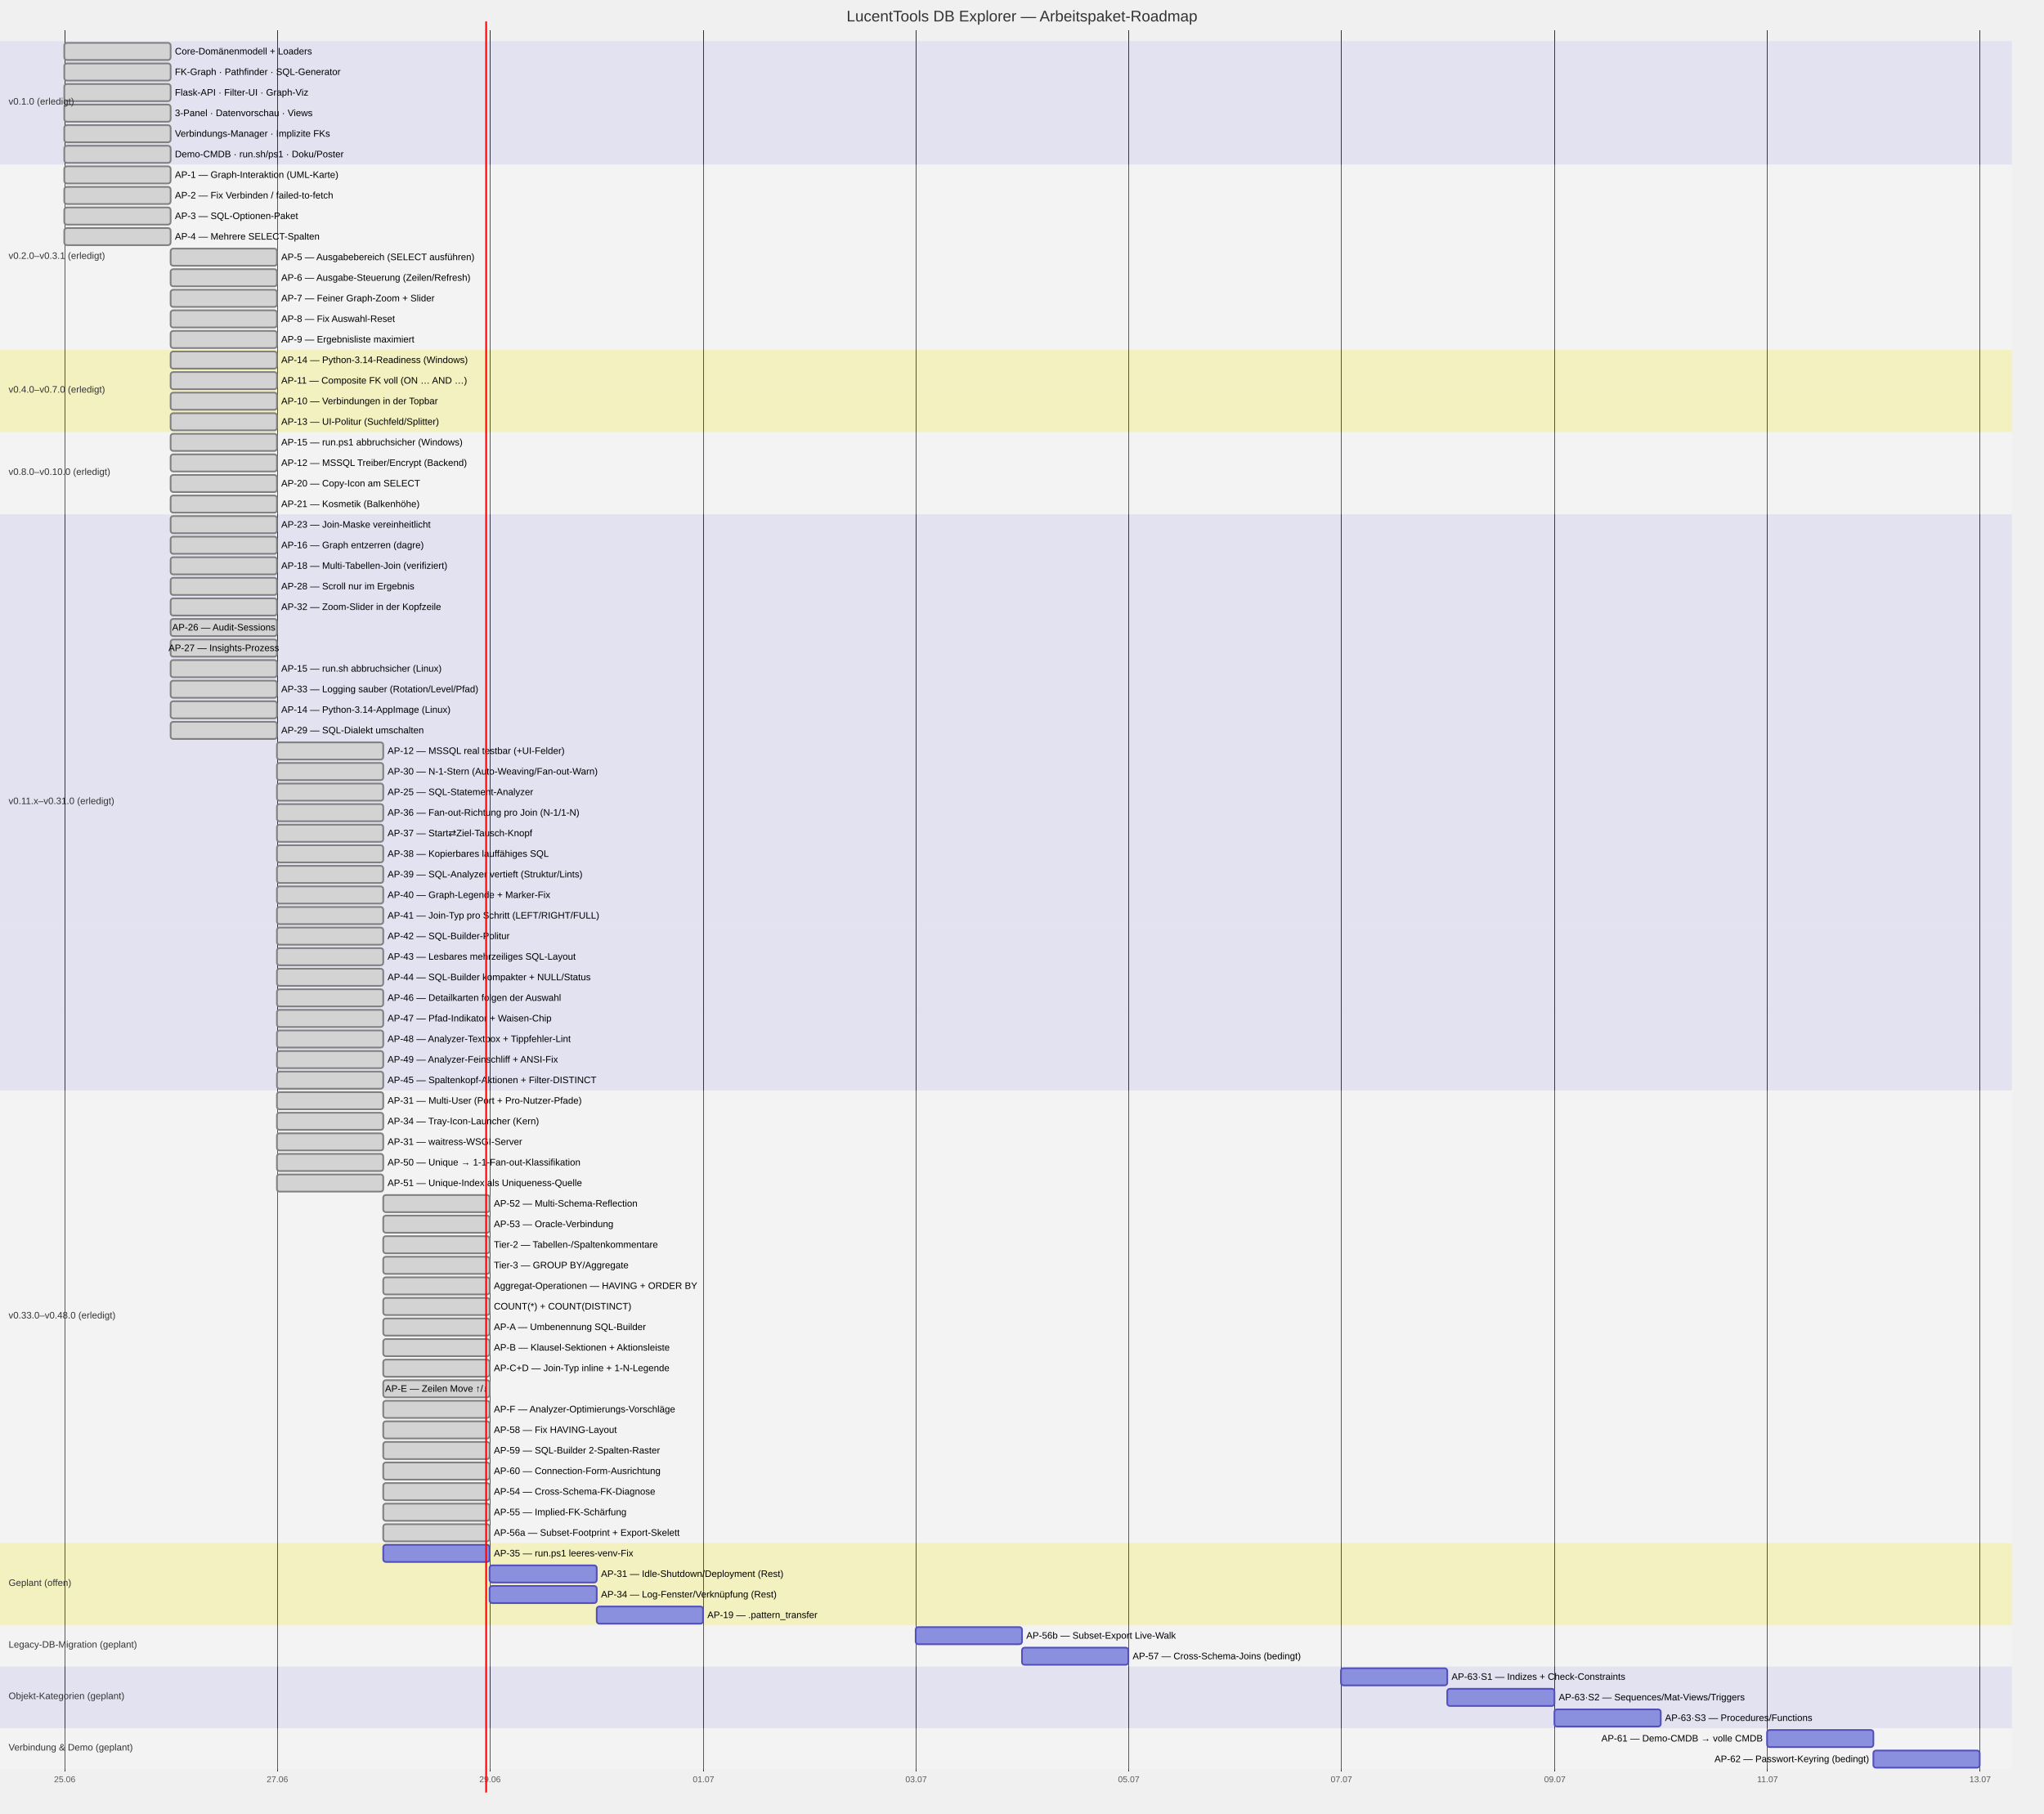
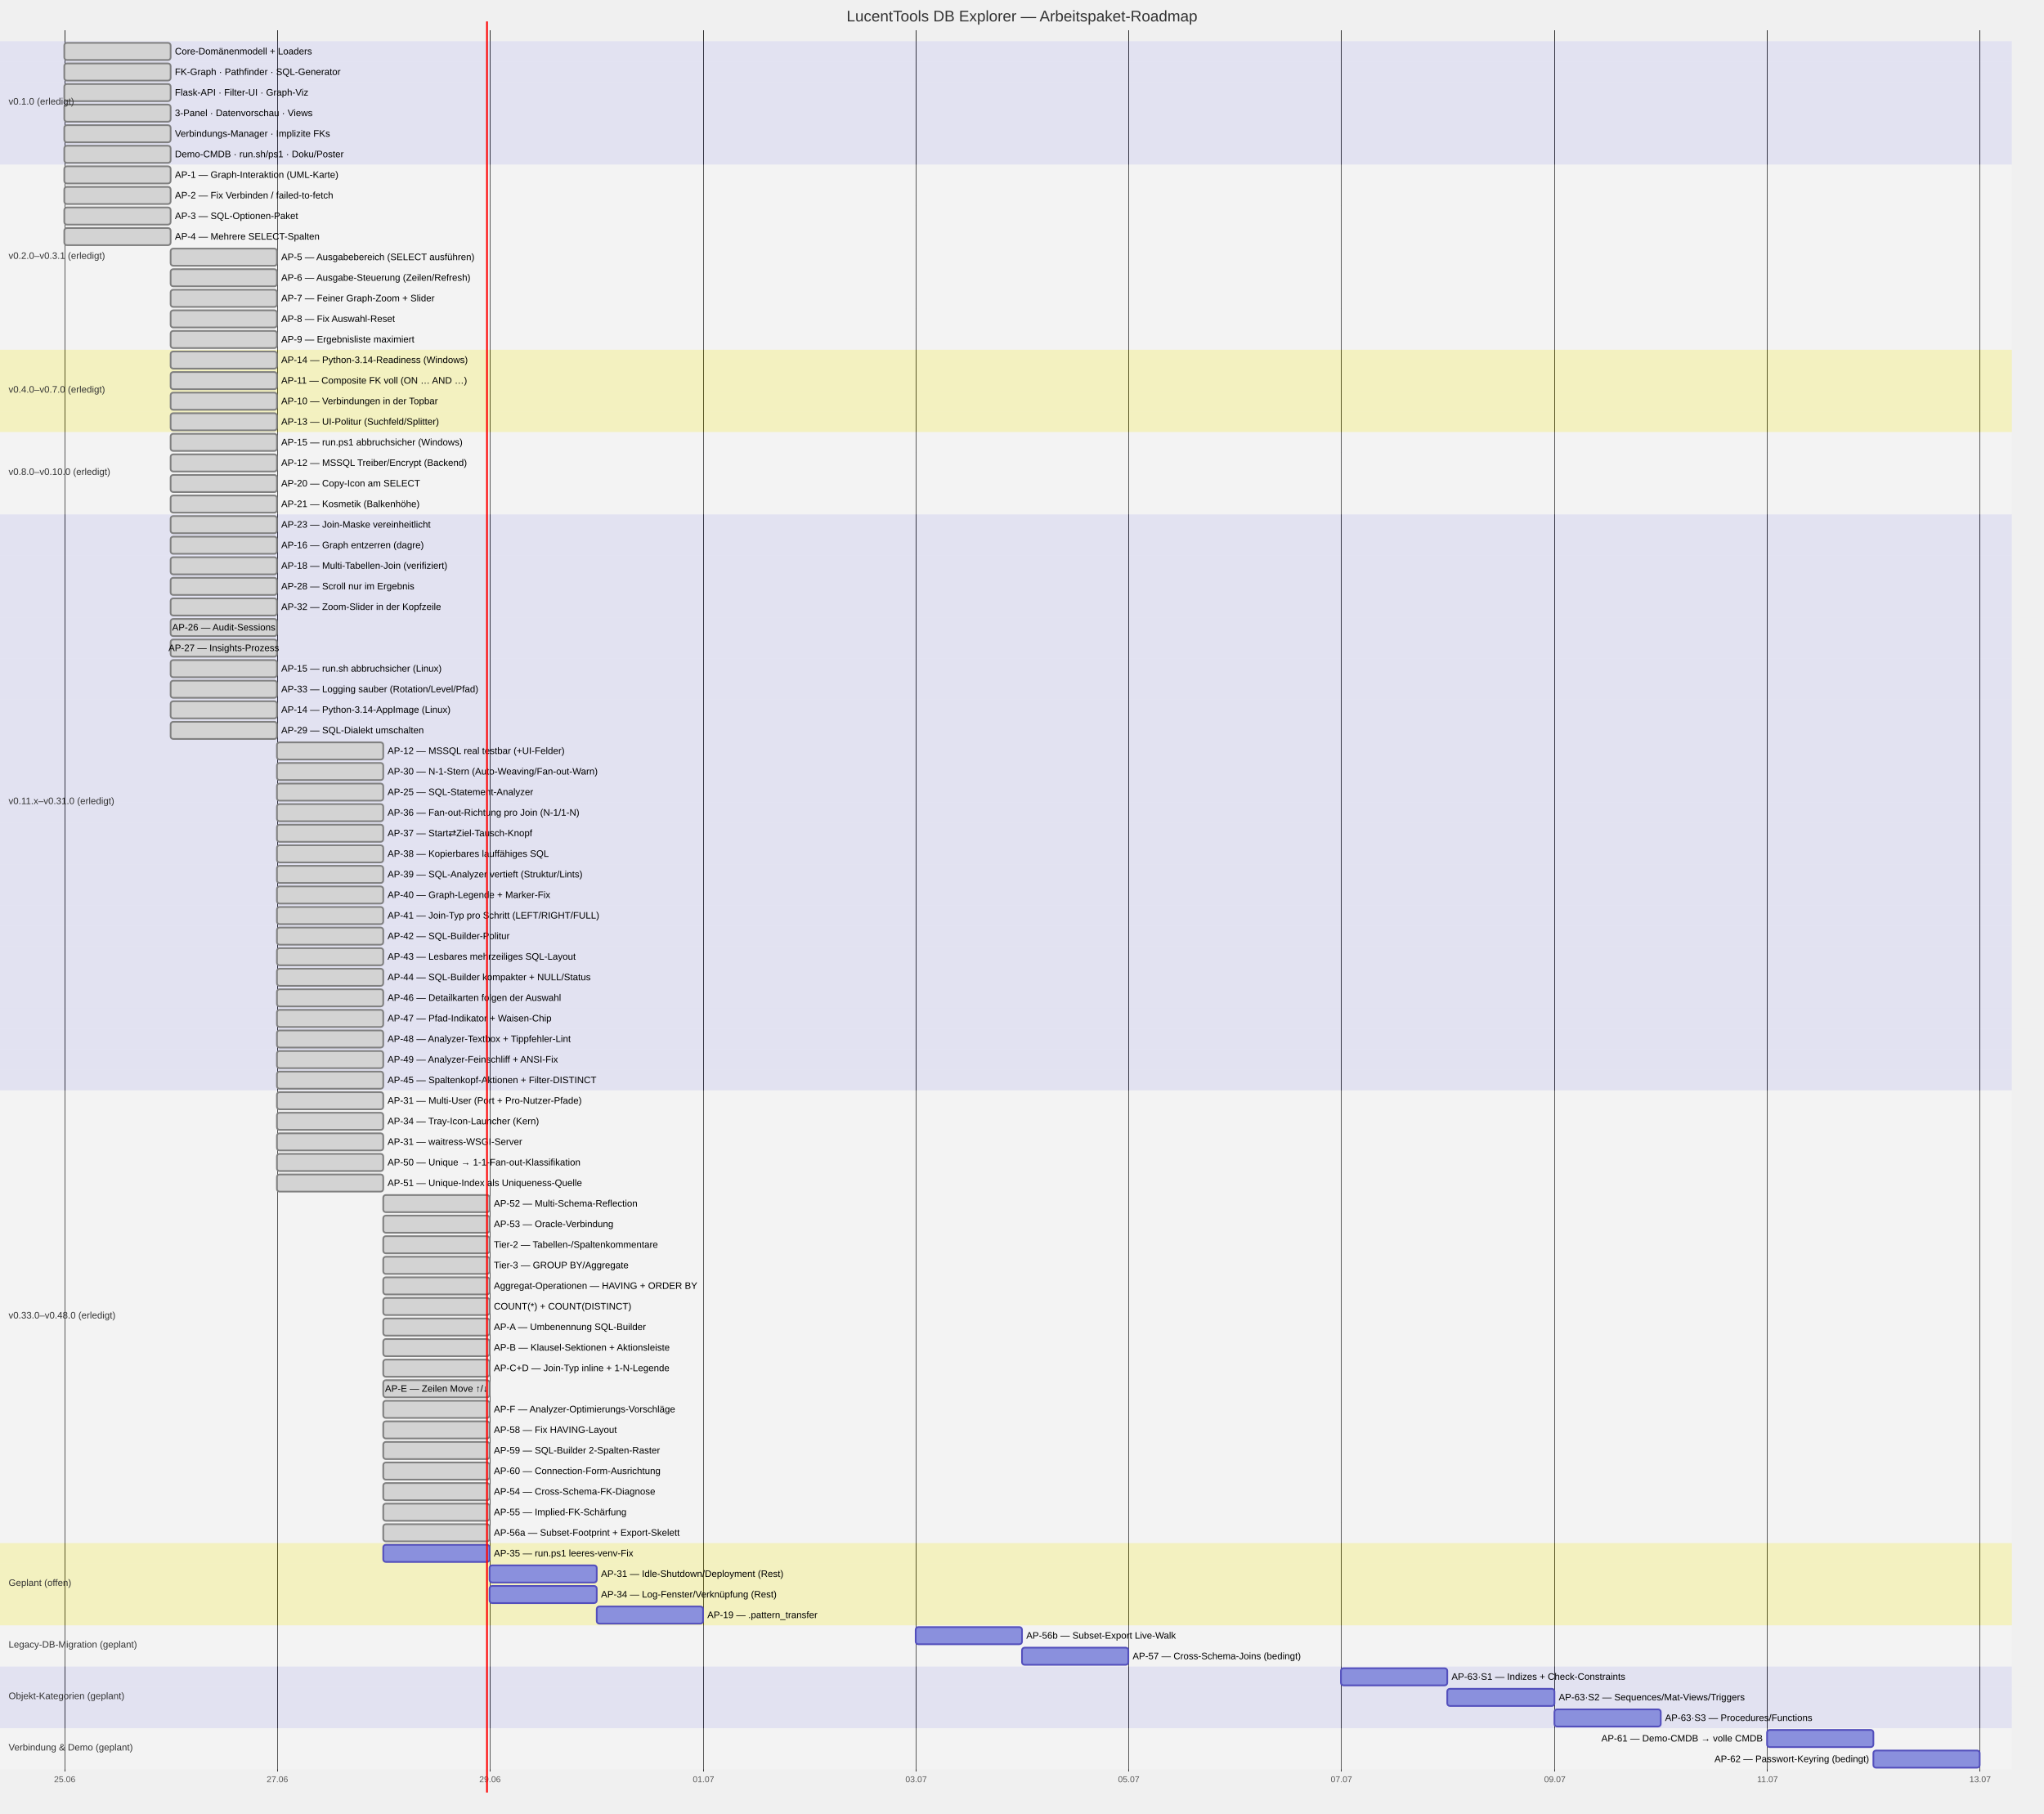
<svg xmlns="http://www.w3.org/2000/svg" id="my-svg" width="2384" viewBox="0 0 2384 2116" style="max-width: 2384px; background-color: transparent;" role="graphics-document document" aria-roledescription="gantt">
  <style>#my-svg{font-family:"trebuchet ms",verdana,arial,sans-serif;font-size:16px;fill:#333;}@keyframes edge-animation-frame{from{stroke-dashoffset:0;}}@keyframes dash{to{stroke-dashoffset:0;}}#my-svg .edge-animation-slow{stroke-dasharray:9,5!important;stroke-dashoffset:900;animation:dash 50s linear infinite;stroke-linecap:round;}#my-svg .edge-animation-fast{stroke-dasharray:9,5!important;stroke-dashoffset:900;animation:dash 20s linear infinite;stroke-linecap:round;}#my-svg .error-icon{fill:#552222;}#my-svg .error-text{fill:#552222;stroke:#552222;}#my-svg .edge-thickness-normal{stroke-width:1px;}#my-svg .edge-thickness-thick{stroke-width:3.5px;}#my-svg .edge-pattern-solid{stroke-dasharray:0;}#my-svg .edge-thickness-invisible{stroke-width:0;fill:none;}#my-svg .edge-pattern-dashed{stroke-dasharray:3;}#my-svg .edge-pattern-dotted{stroke-dasharray:2;}#my-svg .marker{fill:#333333;stroke:#333333;}#my-svg .marker.cross{stroke:#333333;}#my-svg svg{font-family:"trebuchet ms",verdana,arial,sans-serif;font-size:16px;}#my-svg p{margin:0;}#my-svg .mermaid-main-font{font-family:"trebuchet ms",verdana,arial,sans-serif;}#my-svg .exclude-range{fill:#eeeeee;}#my-svg .section{stroke:none;opacity:0.2;}#my-svg .section0{fill:rgba(102, 102, 255, 0.49);}#my-svg .section2{fill:#fff400;}#my-svg .section1,#my-svg .section3{fill:white;opacity:0.2;}#my-svg .sectionTitle0{fill:#333;}#my-svg .sectionTitle1{fill:#333;}#my-svg .sectionTitle2{fill:#333;}#my-svg .sectionTitle3{fill:#333;}#my-svg .sectionTitle{text-anchor:start;font-family:"trebuchet ms",verdana,arial,sans-serif;}#my-svg .grid .tick{stroke:lightgrey;opacity:0.8;shape-rendering:crispEdges;}#my-svg .grid .tick text{font-family:"trebuchet ms",verdana,arial,sans-serif;fill:#333;}#my-svg .grid path{stroke-width:0;}#my-svg .today{fill:none;stroke:red;stroke-width:2px;}#my-svg .task{stroke-width:2;}#my-svg .taskText{text-anchor:middle;font-family:"trebuchet ms",verdana,arial,sans-serif;}#my-svg .taskTextOutsideRight{fill:black;text-anchor:start;font-family:"trebuchet ms",verdana,arial,sans-serif;}#my-svg .taskTextOutsideLeft{fill:black;text-anchor:end;}#my-svg .task.clickable{cursor:pointer;}#my-svg .taskText.clickable{cursor:pointer;fill:#003163!important;font-weight:bold;}#my-svg .taskTextOutsideLeft.clickable{cursor:pointer;fill:#003163!important;font-weight:bold;}#my-svg .taskTextOutsideRight.clickable{cursor:pointer;fill:#003163!important;font-weight:bold;}#my-svg .taskText0,#my-svg .taskText1,#my-svg .taskText2,#my-svg .taskText3{fill:white;}#my-svg .task0,#my-svg .task1,#my-svg .task2,#my-svg .task3{fill:#8a90dd;stroke:#534fbc;}#my-svg .taskTextOutside0,#my-svg .taskTextOutside2{fill:black;}#my-svg .taskTextOutside1,#my-svg .taskTextOutside3{fill:black;}#my-svg .active0,#my-svg .active1,#my-svg .active2,#my-svg .active3{fill:#bfc7ff;stroke:#534fbc;}#my-svg .activeText0,#my-svg .activeText1,#my-svg .activeText2,#my-svg .activeText3{fill:black!important;}#my-svg .done0,#my-svg .done1,#my-svg .done2,#my-svg .done3{stroke:grey;fill:lightgrey;stroke-width:2;}#my-svg .doneText0,#my-svg .doneText1,#my-svg .doneText2,#my-svg .doneText3{fill:black!important;}#my-svg .doneText0.taskTextOutsideLeft,#my-svg .doneText0.taskTextOutsideRight,#my-svg .doneText1.taskTextOutsideLeft,#my-svg .doneText1.taskTextOutsideRight,#my-svg .doneText2.taskTextOutsideLeft,#my-svg .doneText2.taskTextOutsideRight,#my-svg .doneText3.taskTextOutsideLeft,#my-svg .doneText3.taskTextOutsideRight{fill:black!important;}#my-svg .crit0,#my-svg .crit1,#my-svg .crit2,#my-svg .crit3{stroke:#ff8888;fill:red;stroke-width:2;}#my-svg .activeCrit0,#my-svg .activeCrit1,#my-svg .activeCrit2,#my-svg .activeCrit3{stroke:#ff8888;fill:#bfc7ff;stroke-width:2;}#my-svg .doneCrit0,#my-svg .doneCrit1,#my-svg .doneCrit2,#my-svg .doneCrit3{stroke:#ff8888;fill:lightgrey;stroke-width:2;cursor:pointer;shape-rendering:crispEdges;}#my-svg .milestone{transform:rotate(45deg) scale(0.8,0.8);}#my-svg .milestoneText{font-style:italic;}#my-svg .doneCritText0,#my-svg .doneCritText1,#my-svg .doneCritText2,#my-svg .doneCritText3{fill:black!important;}#my-svg .doneCritText0.taskTextOutsideLeft,#my-svg .doneCritText0.taskTextOutsideRight,#my-svg .doneCritText1.taskTextOutsideLeft,#my-svg .doneCritText1.taskTextOutsideRight,#my-svg .doneCritText2.taskTextOutsideLeft,#my-svg .doneCritText2.taskTextOutsideRight,#my-svg .doneCritText3.taskTextOutsideLeft,#my-svg .doneCritText3.taskTextOutsideRight{fill:black!important;}#my-svg .vert{stroke:navy;}#my-svg .vertText{font-size:15px;text-anchor:middle;fill:navy!important;}#my-svg .activeCritText0,#my-svg .activeCritText1,#my-svg .activeCritText2,#my-svg .activeCritText3{fill:black!important;}#my-svg .titleText{text-anchor:middle;font-size:18px;fill:#333;font-family:"trebuchet ms",verdana,arial,sans-serif;}#my-svg .node .neo-node{stroke:#9370DB;}#my-svg [data-look="neo"].node rect,#my-svg [data-look="neo"].cluster rect,#my-svg [data-look="neo"].node polygon{stroke:#9370DB;filter:drop-shadow(1px 2px 2px rgba(185, 185, 185, 1));}#my-svg [data-look="neo"].node path{stroke:#9370DB;stroke-width:1px;}#my-svg [data-look="neo"].node .outer-path{filter:drop-shadow(1px 2px 2px rgba(185, 185, 185, 1));}#my-svg [data-look="neo"].node .neo-line path{stroke:#9370DB;filter:none;}#my-svg [data-look="neo"].node circle{stroke:#9370DB;filter:drop-shadow(1px 2px 2px rgba(185, 185, 185, 1));}#my-svg [data-look="neo"].node circle .state-start{fill:#000000;}#my-svg [data-look="neo"].icon-shape .icon{fill:#9370DB;filter:drop-shadow(1px 2px 2px rgba(185, 185, 185, 1));}#my-svg [data-look="neo"].icon-shape .icon-neo path{stroke:#9370DB;filter:drop-shadow(1px 2px 2px rgba(185, 185, 185, 1));}#my-svg :root{--mermaid-font-family:"trebuchet ms",verdana,arial,sans-serif;}</style>
  <g />
  <g class="grid" transform="translate(75, 2066)" fill="none" font-size="10" font-family="sans-serif" text-anchor="middle">
    <path class="domain" stroke="currentColor" d="M0.5,-2031V0.5H2234.5V-2031" />
    <g class="tick" opacity="1" transform="translate(0.5,0)">
      <line stroke="currentColor" y2="-2031" />
      <text fill="#000" y="3" dy="1em" stroke="none" font-size="10" style="text-anchor: middle;"> 25.06</text>
    </g>
    <g class="tick" opacity="1" transform="translate(248.5,0)">
      <line stroke="currentColor" y2="-2031" />
      <text fill="#000" y="3" dy="1em" stroke="none" font-size="10" style="text-anchor: middle;"> 27.06</text>
    </g>
    <g class="tick" opacity="1" transform="translate(496.5,0)">
      <line stroke="currentColor" y2="-2031" />
      <text fill="#000" y="3" dy="1em" stroke="none" font-size="10" style="text-anchor: middle;"> 29.06</text>
    </g>
    <g class="tick" opacity="1" transform="translate(745.5,0)">
      <line stroke="currentColor" y2="-2031" />
      <text fill="#000" y="3" dy="1em" stroke="none" font-size="10" style="text-anchor: middle;"> 01.07</text>
    </g>
    <g class="tick" opacity="1" transform="translate(993.5,0)">
      <line stroke="currentColor" y2="-2031" />
      <text fill="#000" y="3" dy="1em" stroke="none" font-size="10" style="text-anchor: middle;"> 03.07</text>
    </g>
    <g class="tick" opacity="1" transform="translate(1241.5,0)">
      <line stroke="currentColor" y2="-2031" />
      <text fill="#000" y="3" dy="1em" stroke="none" font-size="10" style="text-anchor: middle;"> 05.07</text>
    </g>
    <g class="tick" opacity="1" transform="translate(1489.5,0)">
      <line stroke="currentColor" y2="-2031" />
      <text fill="#000" y="3" dy="1em" stroke="none" font-size="10" style="text-anchor: middle;"> 07.07</text>
    </g>
    <g class="tick" opacity="1" transform="translate(1738.5,0)">
      <line stroke="currentColor" y2="-2031" />
      <text fill="#000" y="3" dy="1em" stroke="none" font-size="10" style="text-anchor: middle;"> 09.07</text>
    </g>
    <g class="tick" opacity="1" transform="translate(1986.5,0)">
      <line stroke="currentColor" y2="-2031" />
      <text fill="#000" y="3" dy="1em" stroke="none" font-size="10" style="text-anchor: middle;"> 11.07</text>
    </g>
    <g class="tick" opacity="1" transform="translate(2234.5,0)">
      <line stroke="currentColor" y2="-2031" />
      <text fill="#000" y="3" dy="1em" stroke="none" font-size="10" style="text-anchor: middle;"> 13.07</text>
    </g>
  </g>
  <g>
    <rect x="0" y="48" width="2346.5" height="24" class="section section0" />
    <rect x="0" y="72" width="2346.5" height="24" class="section section0" />
    <rect x="0" y="96" width="2346.5" height="24" class="section section0" />
    <rect x="0" y="120" width="2346.5" height="24" class="section section0" />
    <rect x="0" y="144" width="2346.5" height="24" class="section section0" />
    <rect x="0" y="168" width="2346.5" height="24" class="section section0" />
    <rect x="0" y="192" width="2346.5" height="24" class="section section1" />
    <rect x="0" y="216" width="2346.5" height="24" class="section section1" />
    <rect x="0" y="240" width="2346.5" height="24" class="section section1" />
    <rect x="0" y="264" width="2346.5" height="24" class="section section1" />
    <rect x="0" y="288" width="2346.5" height="24" class="section section1" />
    <rect x="0" y="312" width="2346.5" height="24" class="section section1" />
    <rect x="0" y="336" width="2346.5" height="24" class="section section1" />
    <rect x="0" y="360" width="2346.5" height="24" class="section section1" />
    <rect x="0" y="384" width="2346.5" height="24" class="section section1" />
    <rect x="0" y="408" width="2346.5" height="24" class="section section2" />
    <rect x="0" y="432" width="2346.5" height="24" class="section section2" />
    <rect x="0" y="456" width="2346.5" height="24" class="section section2" />
    <rect x="0" y="480" width="2346.5" height="24" class="section section2" />
    <rect x="0" y="504" width="2346.5" height="24" class="section section3" />
    <rect x="0" y="528" width="2346.5" height="24" class="section section3" />
    <rect x="0" y="552" width="2346.5" height="24" class="section section3" />
    <rect x="0" y="576" width="2346.5" height="24" class="section section3" />
    <rect x="0" y="600" width="2346.5" height="24" class="section section0" />
    <rect x="0" y="624" width="2346.5" height="24" class="section section0" />
    <rect x="0" y="648" width="2346.5" height="24" class="section section0" />
    <rect x="0" y="672" width="2346.5" height="24" class="section section0" />
    <rect x="0" y="696" width="2346.5" height="24" class="section section0" />
    <rect x="0" y="720" width="2346.5" height="24" class="section section0" />
    <rect x="0" y="744" width="2346.5" height="24" class="section section0" />
    <rect x="0" y="768" width="2346.5" height="24" class="section section0" />
    <rect x="0" y="792" width="2346.5" height="24" class="section section0" />
    <rect x="0" y="816" width="2346.5" height="24" class="section section0" />
    <rect x="0" y="840" width="2346.5" height="24" class="section section0" />
    <rect x="0" y="864" width="2346.5" height="24" class="section section0" />
    <rect x="0" y="888" width="2346.5" height="24" class="section section0" />
    <rect x="0" y="912" width="2346.5" height="24" class="section section0" />
    <rect x="0" y="936" width="2346.5" height="24" class="section section0" />
    <rect x="0" y="960" width="2346.5" height="24" class="section section0" />
    <rect x="0" y="984" width="2346.5" height="24" class="section section0" />
    <rect x="0" y="1008" width="2346.5" height="24" class="section section0" />
    <rect x="0" y="1032" width="2346.5" height="24" class="section section0" />
    <rect x="0" y="1056" width="2346.5" height="24" class="section section0" />
    <rect x="0" y="1080" width="2346.5" height="24" class="section section0" />
    <rect x="0" y="1104" width="2346.5" height="24" class="section section0" />
    <rect x="0" y="1128" width="2346.5" height="24" class="section section0" />
    <rect x="0" y="1152" width="2346.5" height="24" class="section section0" />
    <rect x="0" y="1176" width="2346.5" height="24" class="section section0" />
    <rect x="0" y="1200" width="2346.5" height="24" class="section section0" />
    <rect x="0" y="1224" width="2346.5" height="24" class="section section0" />
    <rect x="0" y="1248" width="2346.5" height="24" class="section section0" />
    <rect x="0" y="1272" width="2346.5" height="24" class="section section1" />
    <rect x="0" y="1296" width="2346.5" height="24" class="section section1" />
    <rect x="0" y="1320" width="2346.5" height="24" class="section section1" />
    <rect x="0" y="1344" width="2346.5" height="24" class="section section1" />
    <rect x="0" y="1368" width="2346.5" height="24" class="section section1" />
    <rect x="0" y="1392" width="2346.5" height="24" class="section section1" />
    <rect x="0" y="1416" width="2346.5" height="24" class="section section1" />
    <rect x="0" y="1440" width="2346.5" height="24" class="section section1" />
    <rect x="0" y="1464" width="2346.5" height="24" class="section section1" />
    <rect x="0" y="1488" width="2346.5" height="24" class="section section1" />
    <rect x="0" y="1512" width="2346.5" height="24" class="section section1" />
    <rect x="0" y="1536" width="2346.5" height="24" class="section section1" />
    <rect x="0" y="1560" width="2346.5" height="24" class="section section1" />
    <rect x="0" y="1584" width="2346.5" height="24" class="section section1" />
    <rect x="0" y="1608" width="2346.5" height="24" class="section section1" />
    <rect x="0" y="1632" width="2346.5" height="24" class="section section1" />
    <rect x="0" y="1656" width="2346.5" height="24" class="section section1" />
    <rect x="0" y="1680" width="2346.5" height="24" class="section section1" />
    <rect x="0" y="1704" width="2346.5" height="24" class="section section1" />
    <rect x="0" y="1728" width="2346.5" height="24" class="section section1" />
    <rect x="0" y="1752" width="2346.5" height="24" class="section section1" />
    <rect x="0" y="1776" width="2346.5" height="24" class="section section1" />
    <rect x="0" y="1800" width="2346.5" height="24" class="section section2" />
    <rect x="0" y="1824" width="2346.5" height="24" class="section section2" />
    <rect x="0" y="1848" width="2346.5" height="24" class="section section2" />
    <rect x="0" y="1872" width="2346.5" height="24" class="section section2" />
    <rect x="0" y="1896" width="2346.5" height="24" class="section section3" />
    <rect x="0" y="1920" width="2346.5" height="24" class="section section3" />
    <rect x="0" y="1944" width="2346.5" height="24" class="section section0" />
    <rect x="0" y="1968" width="2346.5" height="24" class="section section0" />
    <rect x="0" y="1992" width="2346.5" height="24" class="section section0" />
    <rect x="0" y="2016" width="2346.5" height="24" class="section section1" />
    <rect x="0" y="2040" width="2346.5" height="24" class="section section1" />
  </g>
  <g>
    <rect id="my-svg-d1" rx="3" ry="3" x="75" y="50" width="124" height="20" transform-origin="137px 60px" class="task done0" />
    <rect id="my-svg-d2" rx="3" ry="3" x="75" y="74" width="124" height="20" transform-origin="137px 84px" class="task done0" />
    <rect id="my-svg-d3" rx="3" ry="3" x="75" y="98" width="124" height="20" transform-origin="137px 108px" class="task done0" />
    <rect id="my-svg-d4" rx="3" ry="3" x="75" y="122" width="124" height="20" transform-origin="137px 132px" class="task done0" />
    <rect id="my-svg-d5" rx="3" ry="3" x="75" y="146" width="124" height="20" transform-origin="137px 156px" class="task done0" />
    <rect id="my-svg-d6" rx="3" ry="3" x="75" y="170" width="124" height="20" transform-origin="137px 180px" class="task done0" />
    <rect id="my-svg-a1" rx="3" ry="3" x="75" y="194" width="124" height="20" transform-origin="137px 204px" class="task done1" />
    <rect id="my-svg-a2" rx="3" ry="3" x="75" y="218" width="124" height="20" transform-origin="137px 228px" class="task done1" />
    <rect id="my-svg-a3" rx="3" ry="3" x="75" y="242" width="124" height="20" transform-origin="137px 252px" class="task done1" />
    <rect id="my-svg-a4" rx="3" ry="3" x="75" y="266" width="124" height="20" transform-origin="137px 276px" class="task done1" />
    <rect id="my-svg-a5" rx="3" ry="3" x="199" y="290" width="124" height="20" transform-origin="261px 300px" class="task done1" />
    <rect id="my-svg-a6" rx="3" ry="3" x="199" y="314" width="124" height="20" transform-origin="261px 324px" class="task done1" />
    <rect id="my-svg-a7" rx="3" ry="3" x="199" y="338" width="124" height="20" transform-origin="261px 348px" class="task done1" />
    <rect id="my-svg-a8" rx="3" ry="3" x="199" y="362" width="124" height="20" transform-origin="261px 372px" class="task done1" />
    <rect id="my-svg-a9" rx="3" ry="3" x="199" y="386" width="124" height="20" transform-origin="261px 396px" class="task done1" />
    <rect id="my-svg-b1" rx="3" ry="3" x="199" y="410" width="124" height="20" transform-origin="261px 420px" class="task done2" />
    <rect id="my-svg-b2" rx="3" ry="3" x="199" y="434" width="124" height="20" transform-origin="261px 444px" class="task done2" />
    <rect id="my-svg-b3" rx="3" ry="3" x="199" y="458" width="124" height="20" transform-origin="261px 468px" class="task done2" />
    <rect id="my-svg-b4" rx="3" ry="3" x="199" y="482" width="124" height="20" transform-origin="261px 492px" class="task done2" />
    <rect id="my-svg-c1" rx="3" ry="3" x="199" y="506" width="124" height="20" transform-origin="261px 516px" class="task done3" />
    <rect id="my-svg-c2" rx="3" ry="3" x="199" y="530" width="124" height="20" transform-origin="261px 540px" class="task done3" />
    <rect id="my-svg-c3" rx="3" ry="3" x="199" y="554" width="124" height="20" transform-origin="261px 564px" class="task done3" />
    <rect id="my-svg-c4" rx="3" ry="3" x="199" y="578" width="124" height="20" transform-origin="261px 588px" class="task done3" />
    <rect id="my-svg-e1" rx="3" ry="3" x="199" y="602" width="124" height="20" transform-origin="261px 612px" class="task done0" />
    <rect id="my-svg-e2" rx="3" ry="3" x="199" y="626" width="124" height="20" transform-origin="261px 636px" class="task done0" />
    <rect id="my-svg-e3" rx="3" ry="3" x="199" y="650" width="124" height="20" transform-origin="261px 660px" class="task done0" />
    <rect id="my-svg-e4" rx="3" ry="3" x="199" y="674" width="124" height="20" transform-origin="261px 684px" class="task done0" />
    <rect id="my-svg-e5" rx="3" ry="3" x="199" y="698" width="124" height="20" transform-origin="261px 708px" class="task done0" />
    <rect id="my-svg-e6" rx="3" ry="3" x="199" y="722" width="124" height="20" transform-origin="261px 732px" class="task done0" />
    <rect id="my-svg-e7" rx="3" ry="3" x="199" y="746" width="124" height="20" transform-origin="261px 756px" class="task done0" />
    <rect id="my-svg-e8" rx="3" ry="3" x="199" y="770" width="124" height="20" transform-origin="261px 780px" class="task done0" />
    <rect id="my-svg-e9" rx="3" ry="3" x="199" y="794" width="124" height="20" transform-origin="261px 804px" class="task done0" />
    <rect id="my-svg-e10" rx="3" ry="3" x="199" y="818" width="124" height="20" transform-origin="261px 828px" class="task done0" />
    <rect id="my-svg-e11" rx="3" ry="3" x="199" y="842" width="124" height="20" transform-origin="261px 852px" class="task done0" />
    <rect id="my-svg-e12" rx="3" ry="3" x="323" y="866" width="124" height="20" transform-origin="385px 876px" class="task done0" />
    <rect id="my-svg-e13" rx="3" ry="3" x="323" y="890" width="124" height="20" transform-origin="385px 900px" class="task done0" />
    <rect id="my-svg-e14" rx="3" ry="3" x="323" y="914" width="124" height="20" transform-origin="385px 924px" class="task done0" />
    <rect id="my-svg-e15" rx="3" ry="3" x="323" y="938" width="124" height="20" transform-origin="385px 948px" class="task done0" />
    <rect id="my-svg-e16" rx="3" ry="3" x="323" y="962" width="124" height="20" transform-origin="385px 972px" class="task done0" />
    <rect id="my-svg-e17" rx="3" ry="3" x="323" y="986" width="124" height="20" transform-origin="385px 996px" class="task done0" />
    <rect id="my-svg-e18" rx="3" ry="3" x="323" y="1010" width="124" height="20" transform-origin="385px 1020px" class="task done0" />
    <rect id="my-svg-e19" rx="3" ry="3" x="323" y="1034" width="124" height="20" transform-origin="385px 1044px" class="task done0" />
    <rect id="my-svg-e20" rx="3" ry="3" x="323" y="1058" width="124" height="20" transform-origin="385px 1068px" class="task done0" />
    <rect id="my-svg-e21" rx="3" ry="3" x="323" y="1082" width="124" height="20" transform-origin="385px 1092px" class="task done0" />
    <rect id="my-svg-e22" rx="3" ry="3" x="323" y="1106" width="124" height="20" transform-origin="385px 1116px" class="task done0" />
    <rect id="my-svg-e23" rx="3" ry="3" x="323" y="1130" width="124" height="20" transform-origin="385px 1140px" class="task done0" />
    <rect id="my-svg-e24" rx="3" ry="3" x="323" y="1154" width="124" height="20" transform-origin="385px 1164px" class="task done0" />
    <rect id="my-svg-e25" rx="3" ry="3" x="323" y="1178" width="124" height="20" transform-origin="385px 1188px" class="task done0" />
    <rect id="my-svg-e26" rx="3" ry="3" x="323" y="1202" width="124" height="20" transform-origin="385px 1212px" class="task done0" />
    <rect id="my-svg-e27" rx="3" ry="3" x="323" y="1226" width="124" height="20" transform-origin="385px 1236px" class="task done0" />
    <rect id="my-svg-e28" rx="3" ry="3" x="323" y="1250" width="124" height="20" transform-origin="385px 1260px" class="task done0" />
    <rect id="my-svg-f1" rx="3" ry="3" x="323" y="1274" width="124" height="20" transform-origin="385px 1284px" class="task done1" />
    <rect id="my-svg-f2" rx="3" ry="3" x="323" y="1298" width="124" height="20" transform-origin="385px 1308px" class="task done1" />
    <rect id="my-svg-f3" rx="3" ry="3" x="323" y="1322" width="124" height="20" transform-origin="385px 1332px" class="task done1" />
    <rect id="my-svg-f4" rx="3" ry="3" x="323" y="1346" width="124" height="20" transform-origin="385px 1356px" class="task done1" />
    <rect id="my-svg-f5" rx="3" ry="3" x="323" y="1370" width="124" height="20" transform-origin="385px 1380px" class="task done1" />
    <rect id="my-svg-f6" rx="3" ry="3" x="447" y="1394" width="124" height="20" transform-origin="509px 1404px" class="task done1" />
    <rect id="my-svg-f7" rx="3" ry="3" x="447" y="1418" width="124" height="20" transform-origin="509px 1428px" class="task done1" />
    <rect id="my-svg-f8" rx="3" ry="3" x="447" y="1442" width="124" height="20" transform-origin="509px 1452px" class="task done1" />
    <rect id="my-svg-f9" rx="3" ry="3" x="447" y="1466" width="124" height="20" transform-origin="509px 1476px" class="task done1" />
    <rect id="my-svg-f10" rx="3" ry="3" x="447" y="1490" width="124" height="20" transform-origin="509px 1500px" class="task done1" />
    <rect id="my-svg-f11" rx="3" ry="3" x="447" y="1514" width="124" height="20" transform-origin="509px 1524px" class="task done1" />
    <rect id="my-svg-f12" rx="3" ry="3" x="447" y="1538" width="124" height="20" transform-origin="509px 1548px" class="task done1" />
    <rect id="my-svg-f13" rx="3" ry="3" x="447" y="1562" width="124" height="20" transform-origin="509px 1572px" class="task done1" />
    <rect id="my-svg-f14" rx="3" ry="3" x="447" y="1586" width="124" height="20" transform-origin="509px 1596px" class="task done1" />
    <rect id="my-svg-f15" rx="3" ry="3" x="447" y="1610" width="124" height="20" transform-origin="509px 1620px" class="task done1" />
    <rect id="my-svg-f16" rx="3" ry="3" x="447" y="1634" width="124" height="20" transform-origin="509px 1644px" class="task done1" />
    <rect id="my-svg-f17" rx="3" ry="3" x="447" y="1658" width="124" height="20" transform-origin="509px 1668px" class="task done1" />
    <rect id="my-svg-f18" rx="3" ry="3" x="447" y="1682" width="124" height="20" transform-origin="509px 1692px" class="task done1" />
    <rect id="my-svg-f19" rx="3" ry="3" x="447" y="1706" width="124" height="20" transform-origin="509px 1716px" class="task done1" />
    <rect id="my-svg-f20" rx="3" ry="3" x="447" y="1730" width="124" height="20" transform-origin="509px 1740px" class="task done1" />
    <rect id="my-svg-f21" rx="3" ry="3" x="447" y="1754" width="124" height="20" transform-origin="509px 1764px" class="task done1" />
    <rect id="my-svg-f22" rx="3" ry="3" x="447" y="1778" width="124" height="20" transform-origin="509px 1788px" class="task done1" />
    <rect id="my-svg-p3" rx="3" ry="3" x="447" y="1802" width="124" height="20" transform-origin="509px 1812px" class="task task2" />
    <rect id="my-svg-p5" rx="3" ry="3" x="571" y="1826" width="125" height="20" transform-origin="633.5px 1836px" class="task task2" />
    <rect id="my-svg-p6" rx="3" ry="3" x="571" y="1850" width="125" height="20" transform-origin="633.5px 1860px" class="task task2" />
    <rect id="my-svg-p11" rx="3" ry="3" x="696" y="1874" width="124" height="20" transform-origin="758px 1884px" class="task task2" />
    <rect id="my-svg-p22" rx="3" ry="3" x="1068" y="1898" width="124" height="20" transform-origin="1130px 1908px" class="task task3" />
    <rect id="my-svg-p23" rx="3" ry="3" x="1192" y="1922" width="124" height="20" transform-origin="1254px 1932px" class="task task3" />
    <rect id="my-svg-p30" rx="3" ry="3" x="1564" y="1946" width="124" height="20" transform-origin="1626px 1956px" class="task task0" />
    <rect id="my-svg-p31" rx="3" ry="3" x="1688" y="1970" width="125" height="20" transform-origin="1750.5px 1980px" class="task task0" />
    <rect id="my-svg-p32" rx="3" ry="3" x="1813" y="1994" width="124" height="20" transform-origin="1875px 2004px" class="task task0" />
    <rect id="my-svg-p41" rx="3" ry="3" x="2061" y="2018" width="124" height="20" transform-origin="2123px 2028px" class="task task1" />
    <rect id="my-svg-p42" rx="3" ry="3" x="2185" y="2042" width="124" height="20" transform-origin="2247px 2052px" class="task task1" />
    <text id="my-svg-d1-text" font-size="11" x="204" y="63.5" class="taskTextOutsideRight taskTextOutside0  doneText0 width-157.0771484375">Core-Domänenmodell + Loaders          </text>
    <text id="my-svg-d2-text" font-size="11" x="204" y="87.5" class="taskTextOutsideRight taskTextOutside0  doneText0 width-191.59716796875">FK-Graph · Pathfinder · SQL-Generator </text>
    <text id="my-svg-d3-text" font-size="11" x="204" y="111.5" class="taskTextOutsideRight taskTextOutside0  doneText0 width-155.171875">Flask-API · Filter-UI · Graph-Viz     </text>
    <text id="my-svg-d4-text" font-size="11" x="204" y="135.5" class="taskTextOutsideRight taskTextOutside0  doneText0 width-158.5380859375">3-Panel · Datenvorschau · Views       </text>
    <text id="my-svg-d5-text" font-size="11" x="204" y="159.5" class="taskTextOutsideRight taskTextOutside0  doneText0 width-179.1416015625">Verbindungs-Manager · Implizite FKs   </text>
    <text id="my-svg-d6-text" font-size="11" x="204" y="183.5" class="taskTextOutsideRight taskTextOutside0  doneText0 width-194.73388671875">Demo-CMDB · run.sh/ps1 · Doku/Poster  </text>
    <text id="my-svg-a1-text" font-size="11" x="204" y="207.5" class="taskTextOutsideRight taskTextOutside1  doneText1 width-187.953125">AP-1 — Graph-Interaktion (UML-Karte)        </text>
    <text id="my-svg-a2-text" font-size="11" x="204" y="231.5" class="taskTextOutsideRight taskTextOutside1  doneText1 width-189.296875">AP-2 — Fix Verbinden / failed-to-fetch      </text>
    <text id="my-svg-a3-text" font-size="11" x="204" y="255.5" class="taskTextOutsideRight taskTextOutside1  doneText1 width-136.41455078125">AP-3 — SQL-Optionen-Paket                   </text>
    <text id="my-svg-a4-text" font-size="11" x="204" y="279.5" class="taskTextOutsideRight taskTextOutside1  doneText1 width-156.21875">AP-4 — Mehrere SELECT-Spalten               </text>
    <text id="my-svg-a5-text" font-size="11" x="328" y="303.5" class="taskTextOutsideRight taskTextOutside1  doneText1 width-212.640625">AP-5 — Ausgabebereich (SELECT ausführen)    </text>
    <text id="my-svg-a6-text" font-size="11" x="328" y="327.5" class="taskTextOutsideRight taskTextOutside1  doneText1 width-214.796875">AP-6 — Ausgabe-Steuerung (Zeilen/Refresh)   </text>
    <text id="my-svg-a7-text" font-size="11" x="328" y="351.5" class="taskTextOutsideRight taskTextOutside1  doneText1 width-173.501953125">AP-7 — Feiner Graph-Zoom + Slider           </text>
    <text id="my-svg-a8-text" font-size="11" x="328" y="375.5" class="taskTextOutsideRight taskTextOutside1  doneText1 width-125.8818359375">AP-8 — Fix Auswahl-Reset                    </text>
    <text id="my-svg-a9-text" font-size="11" x="328" y="399.5" class="taskTextOutsideRight taskTextOutside1  doneText1 width-154.16064453125">AP-9 — Ergebnisliste maximiert              </text>
    <text id="my-svg-b1-text" font-size="11" x="328" y="423.5" class="taskTextOutsideRight taskTextOutside2  doneText2 width-208.53125">AP-14 — Python-3.14-Readiness (Windows)     </text>
    <text id="my-svg-b2-text" font-size="11" x="328" y="447.5" class="taskTextOutsideRight taskTextOutside2  doneText2 width-202.59375">AP-11 — Composite FK voll (ON … AND …)      </text>
    <text id="my-svg-b3-text" font-size="11" x="328" y="471.5" class="taskTextOutsideRight taskTextOutside2  doneText2 width-179.13623046875">AP-10 — Verbindungen in der Topbar          </text>
    <text id="my-svg-b4-text" font-size="11" x="328" y="495.5" class="taskTextOutsideRight taskTextOutside2  doneText2 width-185.84375">AP-13 — UI-Politur (Suchfeld/Splitter)      </text>
    <text id="my-svg-c1-text" font-size="11" x="328" y="519.5" class="taskTextOutsideRight taskTextOutside3  doneText3 width-206.4375">AP-15 — run.ps1 abbruchsicher (Windows)     </text>
    <text id="my-svg-c2-text" font-size="11" x="328" y="543.5" class="taskTextOutsideRight taskTextOutside3  doneText3 width-207.84375">AP-12 — MSSQL Treiber/Encrypt (Backend)     </text>
    <text id="my-svg-c3-text" font-size="11" x="328" y="567.5" class="taskTextOutsideRight taskTextOutside3  doneText3 width-149.162109375">AP-20 — Copy-Icon am SELECT                 </text>
    <text id="my-svg-c4-text" font-size="11" x="328" y="591.5" class="taskTextOutsideRight taskTextOutside3  doneText3 width-155.546875">AP-21 — Kosmetik (Balkenhöhe)               </text>
    <text id="my-svg-e1-text" font-size="11" x="328" y="615.5" class="taskTextOutsideRight taskTextOutside0  doneText0 width-173.287109375">AP-23 — Join-Maske vereinheitlicht          </text>
    <text id="my-svg-e2-text" font-size="11" x="328" y="639.5" class="taskTextOutsideRight taskTextOutside0  doneText0 width-163.109375">AP-16 — Graph entzerren (dagre)             </text>
    <text id="my-svg-e3-text" font-size="11" x="328" y="663.5" class="taskTextOutsideRight taskTextOutside0  doneText0 width-197.640625">AP-18 — Multi-Tabellen-Join (verifiziert)   </text>
    <text id="my-svg-e4-text" font-size="11" x="328" y="687.5" class="taskTextOutsideRight taskTextOutside0  doneText0 width-150.77685546875">AP-28 — Scroll nur im Ergebnis              </text>
    <text id="my-svg-e5-text" font-size="11" x="328" y="711.5" class="taskTextOutsideRight taskTextOutside0  doneText0 width-183.1875">AP-32 — Zoom-Slider in der Kopfzeile        </text>
    <text id="my-svg-e6-text" font-size="11" x="261" y="735.5" class="taskText taskText0  doneText0 width-112.70654296875">AP-26 — Audit-Sessions                      </text>
    <text id="my-svg-e7-text" font-size="11" x="261" y="759.5" class="taskText taskText0  doneText0 width-120.41943359375">AP-27 — Insights-Prozess                    </text>
    <text id="my-svg-e8-text" font-size="11" x="328" y="783.5" class="taskTextOutsideRight taskTextOutside0  doneText0 width-183.75">AP-15 — run.sh abbruchsicher (Linux)        </text>
    <text id="my-svg-e9-text" font-size="11" x="328" y="807.5" class="taskTextOutsideRight taskTextOutside0  doneText0 width-228.703125">AP-33 — Logging sauber (Rotation/Level/Pfad) </text>
    <text id="my-svg-e10-text" font-size="11" x="328" y="831.5" class="taskTextOutsideRight taskTextOutside0  doneText0 width-192.046875">AP-14 — Python-3.14-AppImage (Linux)         </text>
    <text id="my-svg-e11-text" font-size="11" x="328" y="855.5" class="taskTextOutsideRight taskTextOutside0  doneText0 width-159.8125">AP-29 — SQL-Dialekt umschalten               </text>
    <text id="my-svg-e12-text" font-size="11" x="452" y="879.5" class="taskTextOutsideRight taskTextOutside0  doneText0 width-197.984375">AP-12 — MSSQL real testbar (+UI-Felder)      </text>
    <text id="my-svg-e13-text" font-size="11" x="452" y="903.5" class="taskTextOutsideRight taskTextOutside0  doneText0 width-241.125">AP-30 — N-1-Stern (Auto-Weaving/Fan-out-Warn) </text>
    <text id="my-svg-e14-text" font-size="11" x="452" y="927.5" class="taskTextOutsideRight taskTextOutside0  doneText0 width-163.7373046875">AP-25 — SQL-Statement-Analyzer               </text>
    <text id="my-svg-e15-text" font-size="11" x="452" y="951.5" class="taskTextOutsideRight taskTextOutside0  doneText0 width-221.765625">AP-36 — Fan-out-Richtung pro Join (N-1/1-N)  </text>
    <text id="my-svg-e16-text" font-size="11" x="452" y="975.5" class="taskTextOutsideRight taskTextOutside0  doneText0 width-164.2294921875">AP-37 — Start⇄Ziel-Tausch-Knopf              </text>
    <text id="my-svg-e17-text" font-size="11" x="452" y="999.5" class="taskTextOutsideRight taskTextOutside0  doneText0 width-180.388671875">AP-38 — Kopierbares lauffähiges SQL          </text>
    <text id="my-svg-e18-text" font-size="11" x="452" y="1023.5" class="taskTextOutsideRight taskTextOutside0  doneText0 width-229.40625">AP-39 — SQL-Analyzer vertieft (Struktur/Lints) </text>
    <text id="my-svg-e19-text" font-size="11" x="452" y="1047.5" class="taskTextOutsideRight taskTextOutside0  doneText0 width-182.83251953125">AP-40 — Graph-Legende + Marker-Fix           </text>
    <text id="my-svg-e20-text" font-size="11" x="452" y="1071.5" class="taskTextOutsideRight taskTextOutside0  doneText0 width-240.8125">AP-41 — Join-Typ pro Schritt (LEFT/RIGHT/FULL) </text>
    <text id="my-svg-e21-text" font-size="11" x="452" y="1095.5" class="taskTextOutsideRight taskTextOutside0  doneText0 width-137.5693359375">AP-42 — SQL-Builder-Politur                 </text>
    <text id="my-svg-e22-text" font-size="11" x="452" y="1119.5" class="taskTextOutsideRight taskTextOutside0  doneText0 width-210.3369140625">AP-43 — Lesbares mehrzeiliges SQL-Layout      </text>
    <text id="my-svg-e23-text" font-size="11" x="452" y="1143.5" class="taskTextOutsideRight taskTextOutside0  doneText0 width-230.50537109375">AP-44 — SQL-Builder kompakter + NULL/Status </text>
    <text id="my-svg-e24-text" font-size="11" x="452" y="1167.5" class="taskTextOutsideRight taskTextOutside0  doneText0 width-200.8125">AP-46 — Detailkarten folgen der Auswahl       </text>
    <text id="my-svg-e25-text" font-size="11" x="452" y="1191.5" class="taskTextOutsideRight taskTextOutside0  doneText0 width-185.6875">AP-47 — Pfad-Indikator + Waisen-Chip         </text>
    <text id="my-svg-e26-text" font-size="11" x="452" y="1215.5" class="taskTextOutsideRight taskTextOutside0  doneText0 width-214.08056640625">AP-48 — Analyzer-Textbox + Tippfehler-Lint   </text>
    <text id="my-svg-e27-text" font-size="11" x="452" y="1239.5" class="taskTextOutsideRight taskTextOutside0  doneText0 width-192.720703125">AP-49 — Analyzer-Feinschliff + ANSI-Fix       </text>
    <text id="my-svg-e28-text" font-size="11" x="452" y="1263.5" class="taskTextOutsideRight taskTextOutside0  doneText0 width-237.23193359375">AP-45 — Spaltenkopf-Aktionen + Filter-DISTINCT </text>
    <text id="my-svg-f1-text" font-size="11" x="452" y="1287.5" class="taskTextOutsideRight taskTextOutside1  doneText1 width-222.1875">AP-31 — Multi-User (Port + Pro-Nutzer-Pfade) </text>
    <text id="my-svg-f2-text" font-size="11" x="452" y="1311.5" class="taskTextOutsideRight taskTextOutside1  doneText1 width-170.640625">AP-34 — Tray-Icon-Launcher (Kern)            </text>
    <text id="my-svg-f3-text" font-size="11" x="452" y="1335.5" class="taskTextOutsideRight taskTextOutside1  doneText1 width-148.7412109375">AP-31 — waitress-WSGI-Server                 </text>
    <text id="my-svg-f4-text" font-size="11" x="452" y="1359.5" class="taskTextOutsideRight taskTextOutside1  doneText1 width-221.828125">AP-50 — Unique → 1-1-Fan-out-Klassifikation  </text>
    <text id="my-svg-f5-text" font-size="11" x="452" y="1383.5" class="taskTextOutsideRight taskTextOutside1  doneText1 width-219.484375">AP-51 — Unique-Index als Uniqueness-Quelle   </text>
    <text id="my-svg-f6-text" font-size="11" x="576" y="1407.5" class="taskTextOutsideRight taskTextOutside1  doneText1 width-163.328125">AP-52 — Multi-Schema-Reflection              </text>
    <text id="my-svg-f7-text" font-size="11" x="576" y="1431.5" class="taskTextOutsideRight taskTextOutside1  doneText1 width-134.5517578125">AP-53 — Oracle-Verbindung                    </text>
    <text id="my-svg-f8-text" font-size="11" x="576" y="1455.5" class="taskTextOutsideRight taskTextOutside1  doneText1 width-193.84375">Tier-2 — Tabellen-/Spaltenkommentare         </text>
    <text id="my-svg-f9-text" font-size="11" x="576" y="1479.5" class="taskTextOutsideRight taskTextOutside1  doneText1 width-149.234375">Tier-3 — GROUP BY/Aggregate                  </text>
    <text id="my-svg-f10-text" font-size="11" x="576" y="1503.5" class="taskTextOutsideRight taskTextOutside1  doneText1 width-221.72021484375">Aggregat-Operationen — HAVING + ORDER BY     </text>
    <text id="my-svg-f11-text" font-size="11" x="576" y="1527.5" class="taskTextOutsideRight taskTextOutside1  doneText1 width-146.1875">COUNT(*) + COUNT(DISTINCT)                   </text>
    <text id="my-svg-f12-text" font-size="11" x="576" y="1551.5" class="taskTextOutsideRight taskTextOutside1  doneText1 width-168.603515625">AP-A — Umbenennung SQL-Builder               </text>
    <text id="my-svg-f13-text" font-size="11" x="576" y="1575.5" class="taskTextOutsideRight taskTextOutside1  doneText1 width-199.84375">AP-B — Klausel-Sektionen + Aktionsleiste     </text>
    <text id="my-svg-f14-text" font-size="11" x="576" y="1599.5" class="taskTextOutsideRight taskTextOutside1  doneText1 width-196.8125">AP-C+D — Join-Typ inline + 1-N-Legende       </text>
    <text id="my-svg-f15-text" font-size="11" x="509" y="1623.5" class="taskText taskText1  doneText1 width-116.203125">AP-E — Zeilen Move ↑/↓                        </text>
    <text id="my-svg-f16-text" font-size="11" x="576" y="1647.5" class="taskTextOutsideRight taskTextOutside1  doneText1 width-205.015625">AP-F — Analyzer-Optimierungs-Vorschläge      </text>
    <text id="my-svg-f17-text" font-size="11" x="576" y="1671.5" class="taskTextOutsideRight taskTextOutside1  doneText1 width-135.06640625">AP-58 — Fix HAVING-Layout                    </text>
    <text id="my-svg-f18-text" font-size="11" x="576" y="1695.5" class="taskTextOutsideRight taskTextOutside1  doneText1 width-186.22607421875">AP-59 — SQL-Builder 2-Spalten-Raster        </text>
    <text id="my-svg-f19-text" font-size="11" x="576" y="1719.5" class="taskTextOutsideRight taskTextOutside1  doneText1 width-189.626953125">AP-60 — Connection-Form-Ausrichtung         </text>
    <text id="my-svg-f20-text" font-size="11" x="576" y="1743.5" class="taskTextOutsideRight taskTextOutside1  doneText1 width-174">AP-54 — Cross-Schema-FK-Diagnose            </text>
    <text id="my-svg-f21-text" font-size="11" x="576" y="1767.5" class="taskTextOutsideRight taskTextOutside1  doneText1 width-148.806640625">AP-55 — Implied-FK-Schärfung                </text>
    <text id="my-svg-f22-text" font-size="11" x="576" y="1791.5" class="taskTextOutsideRight taskTextOutside1  doneText1 width-214.76806640625">AP-56a — Subset-Footprint + Export-Skelett   </text>
    <text id="my-svg-p3-text" font-size="11" x="576" y="1815.5" class="taskTextOutsideRight taskTextOutside2  width-158.646484375">AP-35 — run.ps1 leeres-venv-Fix             </text>
    <text id="my-svg-p5-text" font-size="11" x="701" y="1839.5" class="taskTextOutsideRight taskTextOutside2  width-210.15625">AP-31 — Idle-Shutdown/Deployment (Rest)     </text>
    <text id="my-svg-p6-text" font-size="11" x="701" y="1863.5" class="taskTextOutsideRight taskTextOutside2  width-200.078125">AP-34 — Log-Fenster/Verknüpfung (Rest)      </text>
    <text id="my-svg-p11-text" font-size="11" x="825" y="1887.5" class="taskTextOutsideRight taskTextOutside2  width-129.57177734375">AP-19 — .pattern_transfer                   </text>
    <text id="my-svg-p22-text" font-size="11" x="1197" y="1911.5" class="taskTextOutsideRight taskTextOutside3  width-168.615234375">AP-56b — Subset-Export Live-Walk </text>
    <text id="my-svg-p23-text" font-size="11" x="1321" y="1935.5" class="taskTextOutsideRight taskTextOutside3  width-187.734375">AP-57 — Cross-Schema-Joins (bedingt)        </text>
    <text id="my-svg-p30-text" font-size="11" x="1693" y="1959.5" class="taskTextOutsideRight taskTextOutside0  width-193.9013671875">AP-63·S1 — Indizes + Check-Constraints      </text>
    <text id="my-svg-p31-text" font-size="11" x="1818" y="1983.5" class="taskTextOutsideRight taskTextOutside0  width-209.80517578125">AP-63·S2 — Sequences/Mat-Views/Triggers     </text>
    <text id="my-svg-p32-text" font-size="11" x="1942" y="2007.5" class="taskTextOutsideRight taskTextOutside0  width-165.53125">AP-63·S3 — Procedures/Functions             </text>
    <text id="my-svg-p41-text" font-size="11" x="2056" y="2031.5" class="taskTextOutsideLeft taskTextOutside1">AP-61 — Demo-CMDB → volle CMDB              </text>
    <text id="my-svg-p42-text" font-size="11" x="2180" y="2055.5" class="taskTextOutsideLeft taskTextOutside1">AP-62 — Passwort-Keyring (bedingt)          </text>
  </g>
  <g>
    <text dy="0em" x="10" y="122" font-size="11" class="sectionTitle sectionTitle0">
      <tspan alignment-baseline="central" x="10">v0.1.0 (erledigt)</tspan>
    </text>
    <text dy="0em" x="10" y="302" font-size="11" class="sectionTitle sectionTitle1">
      <tspan alignment-baseline="central" x="10">v0.2.0–v0.3.1 (erledigt)</tspan>
    </text>
    <text dy="0em" x="10" y="458" font-size="11" class="sectionTitle sectionTitle2">
      <tspan alignment-baseline="central" x="10">v0.4.0–v0.7.0 (erledigt)</tspan>
    </text>
    <text dy="0em" x="10" y="554" font-size="11" class="sectionTitle sectionTitle3">
      <tspan alignment-baseline="central" x="10">v0.8.0–v0.10.0 (erledigt)</tspan>
    </text>
    <text dy="0em" x="10" y="938" font-size="11" class="sectionTitle sectionTitle0">
      <tspan alignment-baseline="central" x="10">v0.11.x–v0.31.0 (erledigt)</tspan>
    </text>
    <text dy="0em" x="10" y="1538" font-size="11" class="sectionTitle sectionTitle1">
      <tspan alignment-baseline="central" x="10">v0.33.0–v0.48.0 (erledigt)</tspan>
    </text>
    <text dy="0em" x="10" y="1850" font-size="11" class="sectionTitle sectionTitle2">
      <tspan alignment-baseline="central" x="10">Geplant (offen)</tspan>
    </text>
    <text dy="0em" x="10" y="1922" font-size="11" class="sectionTitle sectionTitle3">
      <tspan alignment-baseline="central" x="10">Legacy-DB-Migration (geplant)</tspan>
    </text>
    <text dy="0em" x="10" y="1982" font-size="11" class="sectionTitle sectionTitle0">
      <tspan alignment-baseline="central" x="10">Objekt-Kategorien (geplant)</tspan>
    </text>
    <text dy="0em" x="10" y="2042" font-size="11" class="sectionTitle sectionTitle1">
      <tspan alignment-baseline="central" x="10">Verbindung &amp; Demo (geplant)</tspan>
    </text>
  </g>
  <g class="today">
-     <line x1="567" x2="567" y1="25" y2="2091" class="today" />
+     <line x1="568" x2="568" y1="25" y2="2091" class="today" />
  </g>
  <text x="1192" y="25" class="titleText">LucentTools DB Explorer — Arbeitspaket-Roadmap</text>
</svg>
